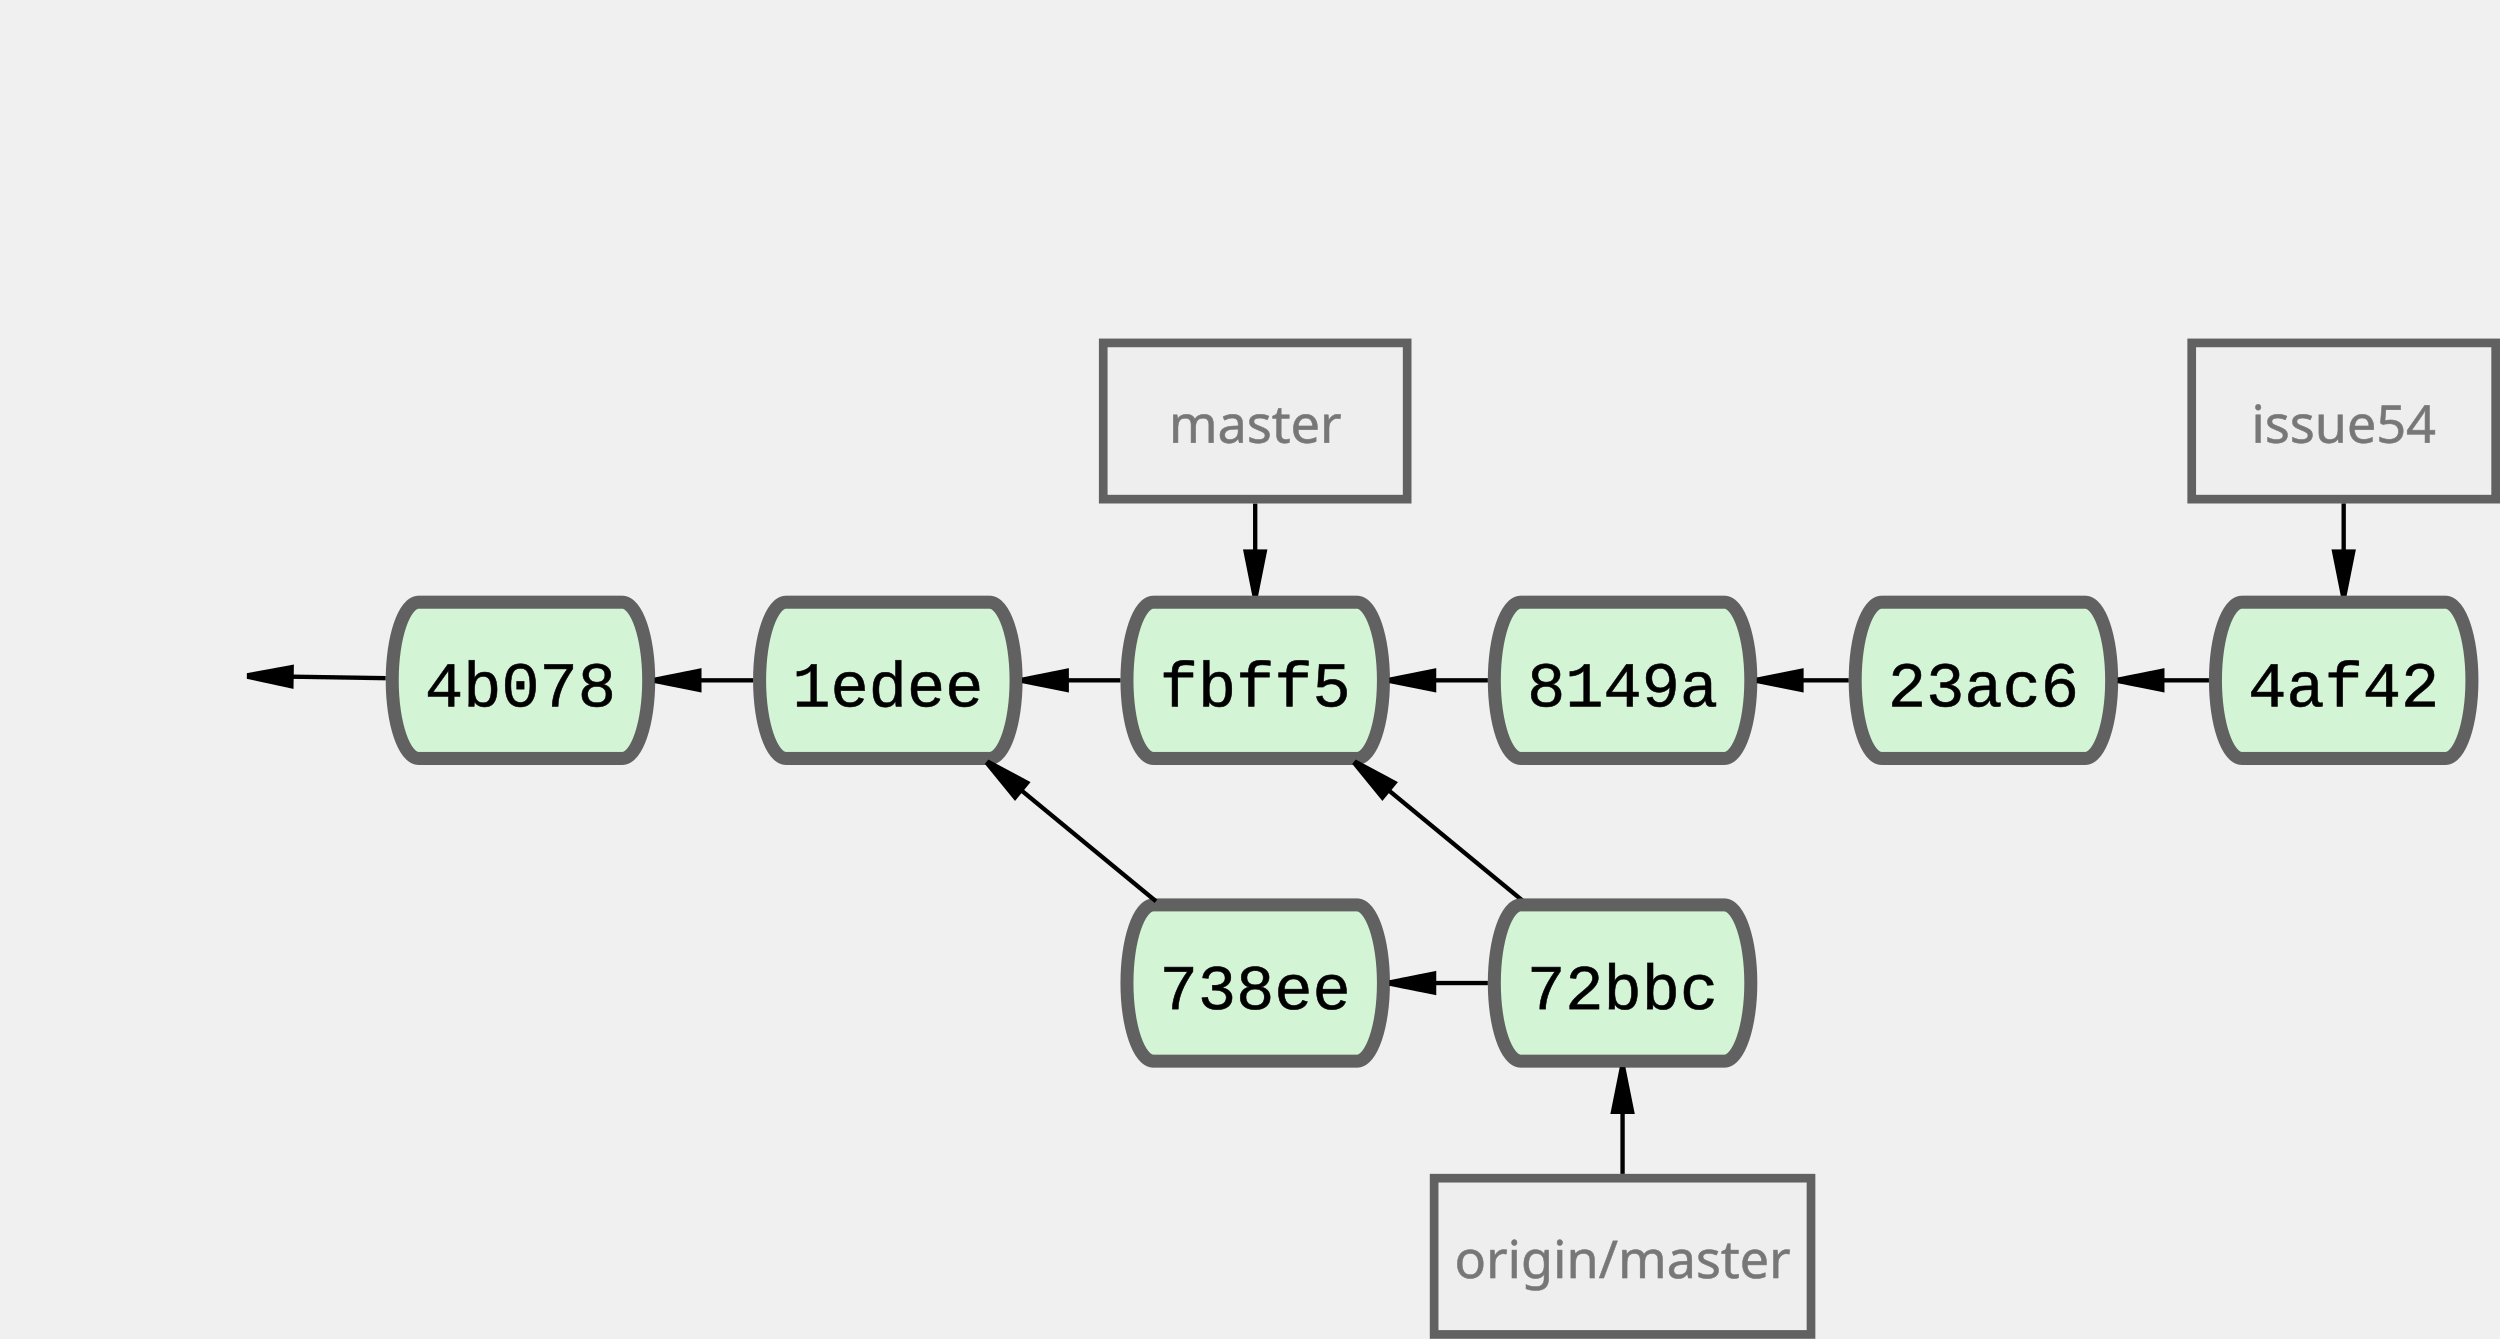
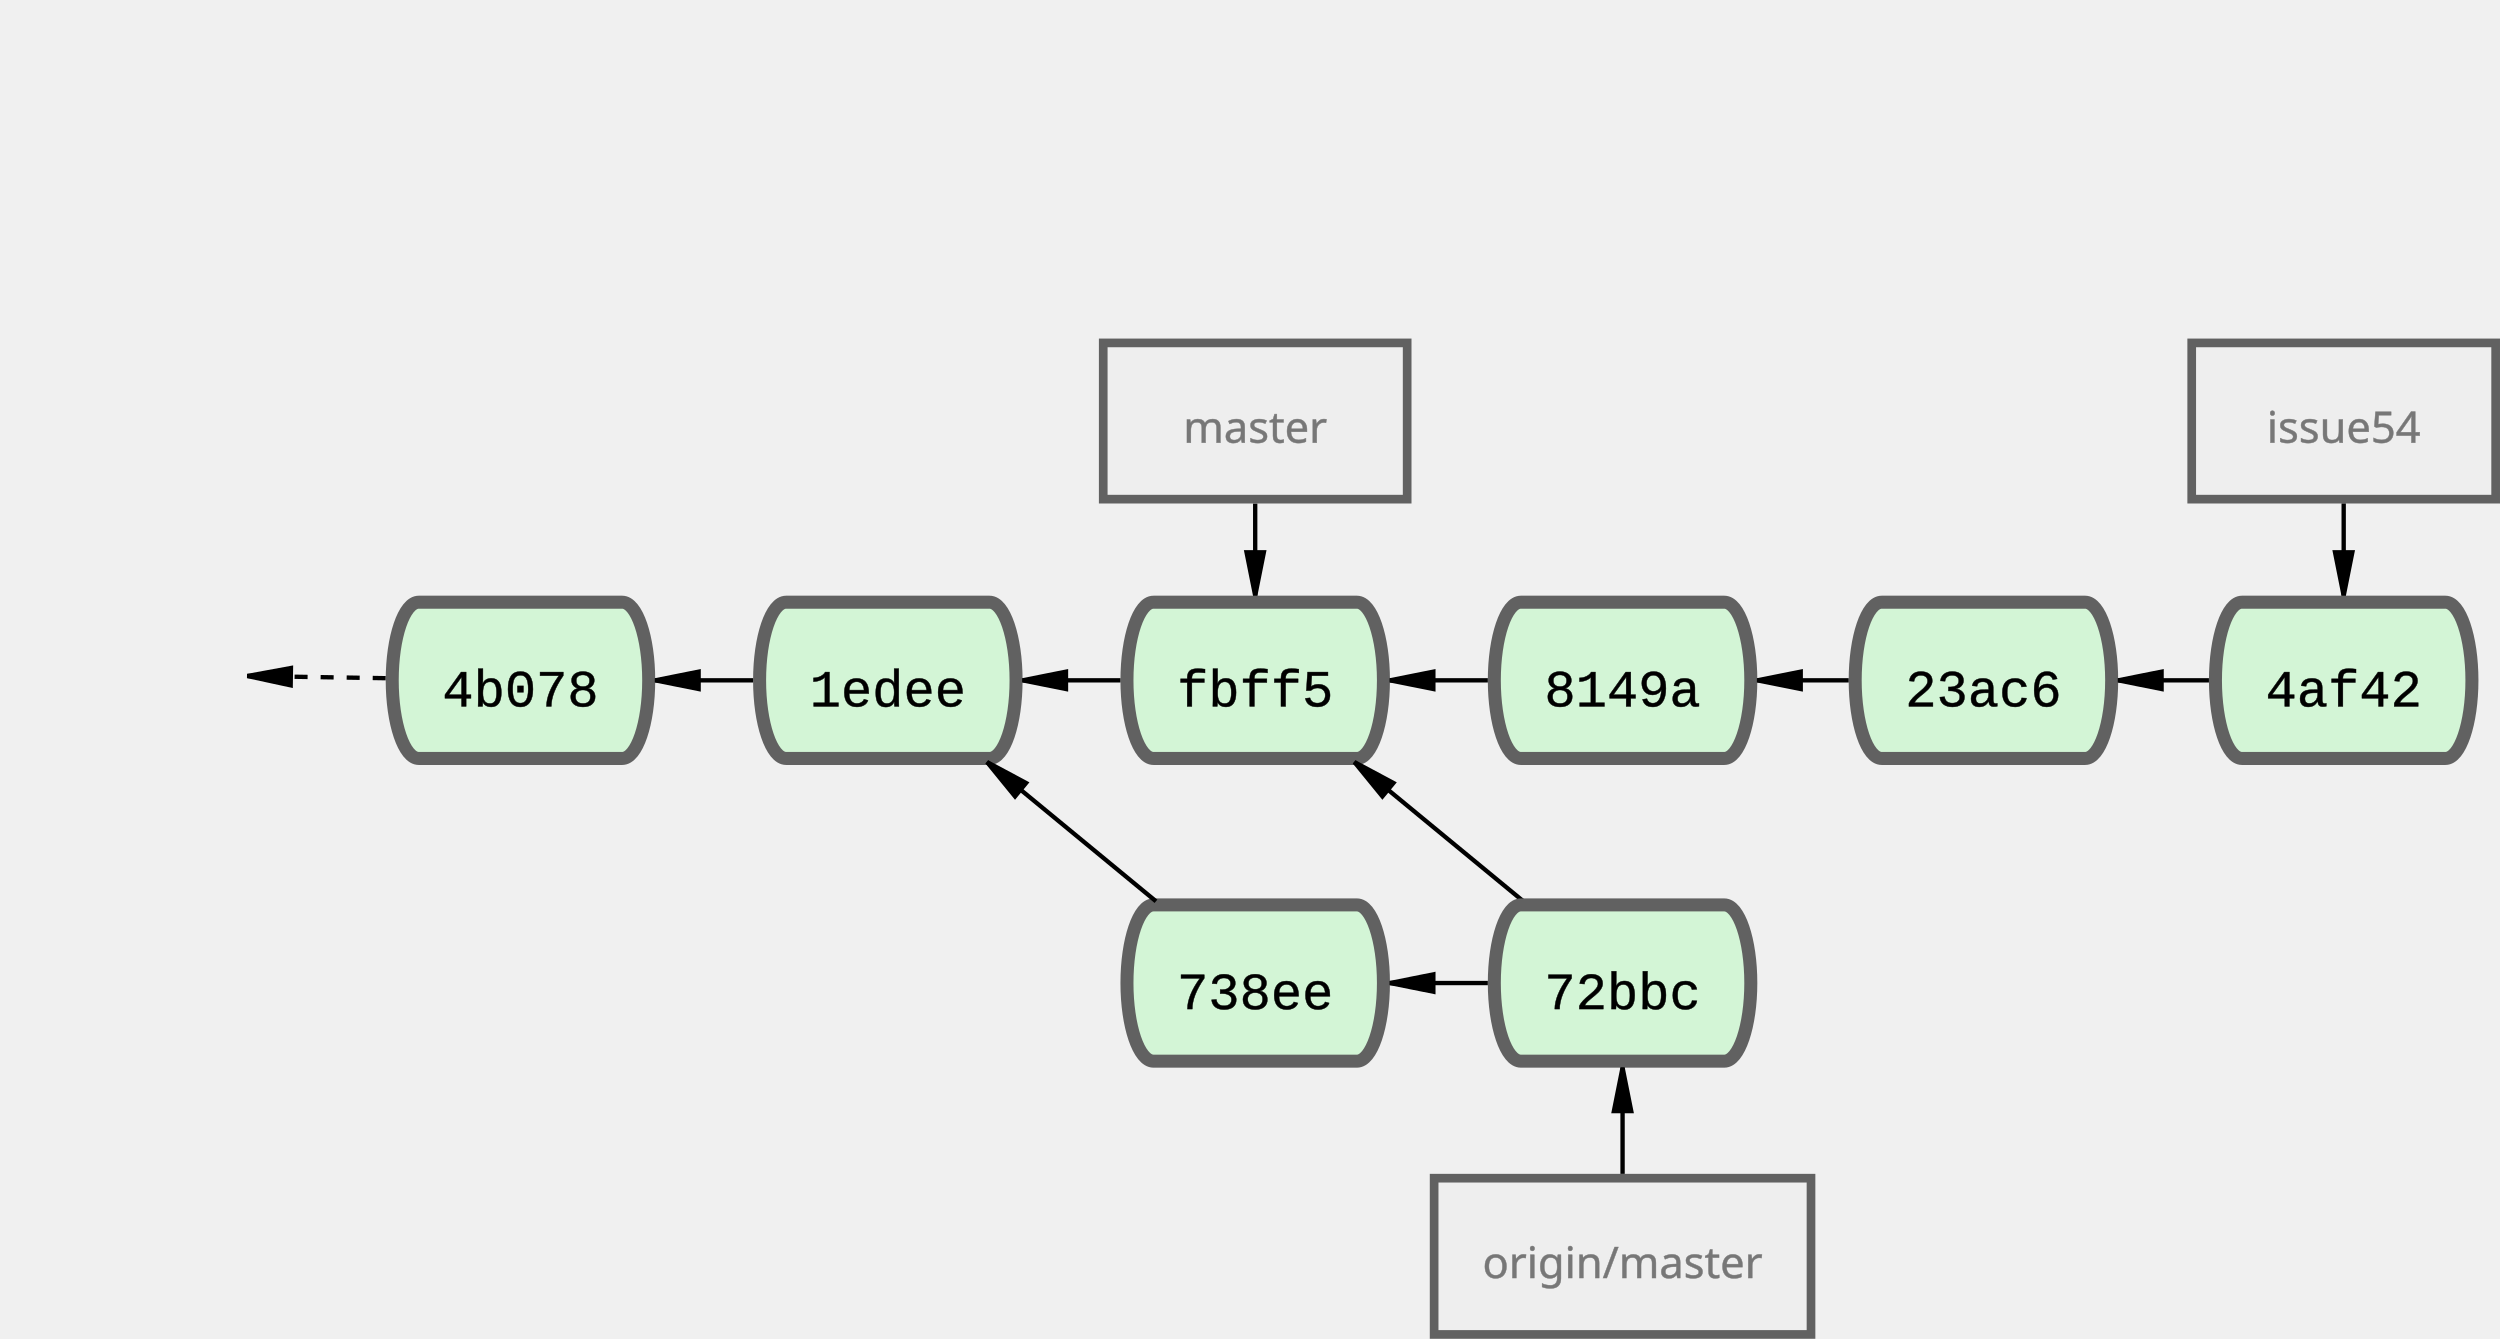
<svg xmlns="http://www.w3.org/2000/svg">
  <defs>
    <marker id="Arrow1Lend" orient="auto" refX="0.0" refY="0.0" style="overflow:visible;">
-       <path d="M -10,0.0 L -10.0,-2.0 L 0.0,0.0 L -10.0,2.0 z " id="path3666" style="fill-rule:evenodd;stroke:#000000;stroke-width:1.0pt;marker-start:none;" />
+       <path d="M -10,0.0 L -10.0,-2.0 L 0.0,0.0 L -10.0,2.0 z " id="path3666" style="fill-rule:evenodd;stroke:#000000;stroke-width:1.0px;marker-start:none;" />
    </marker>
  </defs>
  <g style="stroke:#000000;fill:#fff">
-     <path d="M 289.182,116.0 L 289.182,137.24" id="" style="marker-start:none;stroke:#000000;marker-end:url(#Arrow1Lend);fill:none" />
-     <rect height="36.0" id="" rx="6.116" ry="18.0" style="stroke:#616161;stroke-width:3px;fill:#d3f5d6" width="59.09" x="259.637" y="138.74" />
-     <text id="" style="fill:#000000;stroke:#000000;stroke-width:0.1pt;font-family: Courier New;font-size:12pt" x="259.637" y="139.74">
-       <tspan fill="#000000" font-family="Courier;" font-size="11.0pt" id="" stroke="#000000" text-align="center" text-anchor="middle" x="289.182" y="162.74">
+     <path d="M 289.182,116.0 L 289.182,137.24" id="1353" style="marker-start:none;stroke:#000000;marker-end:url(#Arrow1Lend);fill:none" />
+     <rect height="36.0" id="1342" rx="6.116" ry="18.0" style="stroke:#616161;stroke-width:3px;fill:#d3f5d6" width="59.09" x="259.637" y="138.74" />
+     <text id="1342_text" style="fill:#000000;stroke:#000000;stroke-width:0.1px;font-family: Courier New;font-size:12px" x="259.637" y="138.74">
+       <tspan fill="#000000" font-family="Courier;" font-size="12.0px" id="1342_line1" stroke="#000000" text-align="center" text-anchor="middle" x="289.182" y="162.74">
				fbff5
			</tspan>
    </text>
-     <rect height="36.0" id="" rx="6.116" ry="18.0" style="stroke:#616161;stroke-width:3px;fill:#d3f5d6" width="59.09" x="175.0" y="138.74" />
-     <text id="" style="fill:#000000;stroke:#000000;stroke-width:0.1pt;font-family: Courier New;font-size:12pt" x="175.0" y="139.74">
-       <tspan fill="#000000" font-family="Courier;" font-size="11.0pt" id="" stroke="#000000" text-align="center" text-anchor="middle" x="204.545" y="162.74">
+     <rect height="36.0" id="1344" rx="6.116" ry="18.0" style="stroke:#616161;stroke-width:3px;fill:#d3f5d6" width="59.09" x="175.0" y="138.74" />
+     <text id="1344_text" style="fill:#000000;stroke:#000000;stroke-width:0.1px;font-family: Courier New;font-size:12px" x="175.0" y="138.74">
+       <tspan fill="#000000" font-family="Courier;" font-size="12.0px" id="1344_line1" stroke="#000000" text-align="center" text-anchor="middle" x="204.545" y="162.74">
				1edee
			</tspan>
    </text>
-     <path d="M 258.137,156.74 L 235.59,156.74" id="" style="marker-start:none;stroke:#000000;marker-end:url(#Arrow1Lend);fill:none" />
-     <path d="M 88.866,156.247 L 57.0,155.74" id="" style="marker-start:none;stroke:#000000;marker-end:url(#Arrow1Lend);fill:none" />
-     <rect height="36.0" id="" style="stroke:#616161;stroke-width:2px;fill:#eeeeee" width="70.022" x="504.945" y="79.0" />
-     <text id="" style="fill:#cccccc;stroke:#cccccc;stroke-width:0.1pt;font-family: Luxi Sans;font-size:10pt" x="504.945" y="80.0">
-       <tspan fill="#777777" font-family="LucidaGrande;" font-size="9.0pt" id="" stroke="#777777" text-align="center" text-anchor="middle" x="539.956" y="102.0">
+     <path d="M 258.137,156.74 L 235.59,156.74" id="1347" style="marker-start:none;stroke:#000000;marker-end:url(#Arrow1Lend);fill:none" />
+     <path d="M 88.866,156.247 L 57.0,155.74" id="1349" style="marker-start:none;stroke:#000000;marker-end:url(#Arrow1Lend);stroke-dasharray:3 3;fill:none" />
+     <rect height="36.0" id="1350" style="stroke:#616161;stroke-width:2px;fill:#eeeeee" width="70.022" x="504.945" y="79.0" />
+     <text id="1350_text" style="fill:#cccccc;stroke:#cccccc;stroke-width:0.1px;font-family: Luxi Sans;font-size:10px" x="504.945" y="79.0">
+       <tspan fill="#777777" font-family="LucidaGrande;" font-size="10.0px" id="1350_line1" stroke="#777777" text-align="center" text-anchor="middle" x="539.956" y="102.0">
				issue54
			</tspan>
    </text>
-     <path d="M 539.956,116.0 L 539.956,137.24" id="" style="marker-start:none;stroke:#000000;marker-end:url(#Arrow1Lend);fill:none" />
-     <rect height="36.0" id="" style="stroke:#616161;stroke-width:2px;fill:#eeeeee" width="70.022" x="254.171" y="79.0" />
-     <text id="" style="fill:#cccccc;stroke:#cccccc;stroke-width:0.1pt;font-family: Luxi Sans;font-size:10pt" x="254.171" y="80.0">
-       <tspan fill="#777777" font-family="LucidaGrande;" font-size="9.0pt" id="" stroke="#777777" text-align="center" text-anchor="middle" x="289.182" y="102.0">
+     <path d="M 539.956,116.0 L 539.956,137.24" id="1351" style="marker-start:none;stroke:#000000;marker-end:url(#Arrow1Lend);fill:none" />
+     <rect height="36.0" id="1352" style="stroke:#616161;stroke-width:2px;fill:#eeeeee" width="70.022" x="254.171" y="79.0" />
+     <text id="1352_text" style="fill:#cccccc;stroke:#cccccc;stroke-width:0.1px;font-family: Luxi Sans;font-size:10px" x="254.171" y="79.0">
+       <tspan fill="#777777" font-family="LucidaGrande;" font-size="10.0px" id="1352_line1" stroke="#777777" text-align="center" text-anchor="middle" x="289.182" y="102.0">
				master
			</tspan>
    </text>
-     <rect height="36.0" id="" rx="6.116" ry="18.0" style="stroke:#616161;stroke-width:3px;fill:#d3f5d6" width="59.09" x="90.363" y="138.74" />
-     <text id="" style="fill:#000000;stroke:#000000;stroke-width:0.1pt;font-family: Courier New;font-size:12pt" x="90.363" y="139.74">
-       <tspan fill="#000000" font-family="Courier;" font-size="11.0pt" id="" stroke="#000000" text-align="center" text-anchor="middle" x="119.908" y="162.74">
+     <rect height="36.0" id="1356" rx="6.116" ry="18.0" style="stroke:#616161;stroke-width:3px;fill:#d3f5d6" width="59.09" x="90.363" y="138.74" />
+     <text id="1356_text" style="fill:#000000;stroke:#000000;stroke-width:0.1px;font-family: Courier New;font-size:12px" x="90.363" y="138.74">
+       <tspan fill="#000000" font-family="Courier;" font-size="12.0px" id="1356_line1" stroke="#000000" text-align="center" text-anchor="middle" x="119.908" y="162.74">
				4b078
			</tspan>
    </text>
-     <path d="M 173.5,156.74 L 150.953,156.74" id="" style="marker-start:none;stroke:#000000;marker-end:url(#Arrow1Lend);fill:none" />
-     <rect height="36.0" id="" rx="6.116" ry="18.0" style="stroke:#616161;stroke-width:3px;fill:#d3f5d6" width="59.09" x="344.274" y="138.74" />
-     <text id="" style="fill:#000000;stroke:#000000;stroke-width:0.1pt;font-family: Courier New;font-size:12pt" x="344.274" y="139.74">
-       <tspan fill="#000000" font-family="Courier;" font-size="11.0pt" id="" stroke="#000000" text-align="center" text-anchor="middle" x="373.819" y="162.74">
+     <path d="M 173.5,156.74 L 150.953,156.74" id="1357" style="marker-start:none;stroke:#000000;marker-end:url(#Arrow1Lend);fill:none" />
+     <rect height="36.0" id="1358" rx="6.116" ry="18.0" style="stroke:#616161;stroke-width:3px;fill:#d3f5d6" width="59.09" x="344.274" y="138.74" />
+     <text id="1358_text" style="fill:#000000;stroke:#000000;stroke-width:0.1px;font-family: Courier New;font-size:12px" x="344.274" y="138.74">
+       <tspan fill="#000000" font-family="Courier;" font-size="12.0px" id="1358_line1" stroke="#000000" text-align="center" text-anchor="middle" x="373.819" y="162.74">
				8149a
			</tspan>
    </text>
-     <path d="M 342.774,156.74 L 320.227,156.74" id="" style="marker-start:none;stroke:#000000;marker-end:url(#Arrow1Lend);fill:none" />
-     <rect height="36.0" id="" rx="6.116" ry="18.0" style="stroke:#616161;stroke-width:3px;fill:#d3f5d6" width="59.09" x="427.411" y="138.74" />
-     <text id="" style="fill:#000000;stroke:#000000;stroke-width:0.1pt;font-family: Courier New;font-size:12pt" x="427.411" y="139.74">
-       <tspan fill="#000000" font-family="Courier;" font-size="11.0pt" id="" stroke="#000000" text-align="center" text-anchor="middle" x="456.956" y="162.74">
+     <path d="M 342.774,156.74 L 320.227,156.74" id="1360" style="marker-start:none;stroke:#000000;marker-end:url(#Arrow1Lend);fill:none" />
+     <rect height="36.0" id="1361" rx="6.116" ry="18.0" style="stroke:#616161;stroke-width:3px;fill:#d3f5d6" width="59.09" x="427.411" y="138.74" />
+     <text id="1361_text" style="fill:#000000;stroke:#000000;stroke-width:0.1px;font-family: Courier New;font-size:12px" x="427.411" y="138.74">
+       <tspan fill="#000000" font-family="Courier;" font-size="12.0px" id="1361_line1" stroke="#000000" text-align="center" text-anchor="middle" x="456.956" y="162.74">
				23ac6
			</tspan>
    </text>
-     <path d="M 425.911,156.74 L 404.864,156.74" id="" style="marker-start:none;stroke:#000000;marker-end:url(#Arrow1Lend);fill:none" />
-     <rect height="36.0" id="" rx="6.116" ry="18.0" style="stroke:#616161;stroke-width:3px;fill:#d3f5d6" width="59.09" x="510.411" y="138.74" />
-     <text id="" style="fill:#000000;stroke:#000000;stroke-width:0.1pt;font-family: Courier New;font-size:12pt" x="510.411" y="139.74">
-       <tspan fill="#000000" font-family="Courier;" font-size="11.0pt" id="" stroke="#000000" text-align="center" text-anchor="middle" x="539.956" y="162.74">
+     <path d="M 425.911,156.74 L 404.864,156.74" id="1362" style="marker-start:none;stroke:#000000;marker-end:url(#Arrow1Lend);fill:none" />
+     <rect height="36.0" id="1363" rx="6.116" ry="18.0" style="stroke:#616161;stroke-width:3px;fill:#d3f5d6" width="59.09" x="510.411" y="138.74" />
+     <text id="1363_text" style="fill:#000000;stroke:#000000;stroke-width:0.1px;font-family: Courier New;font-size:12px" x="510.411" y="138.74">
+       <tspan fill="#000000" font-family="Courier;" font-size="12.0px" id="1363_line1" stroke="#000000" text-align="center" text-anchor="middle" x="539.956" y="162.74">
				4af42
			</tspan>
    </text>
-     <path d="M 508.911,156.74 L 488.001,156.74" id="" style="marker-start:none;stroke:#000000;marker-end:url(#Arrow1Lend);fill:none" />
-     <rect height="36.0" id="" style="stroke:#616161;stroke-width:2px;fill:#eeeeee" width="86.829" x="330.405" y="271.44" />
-     <text id="" style="fill:#cccccc;stroke:#cccccc;stroke-width:0.1pt;font-family: Luxi Sans;font-size:10pt" x="330.405" y="272.44">
-       <tspan fill="#777777" font-family="LucidaGrande;" font-size="9.0pt" id="" stroke="#777777" text-align="center" text-anchor="middle" x="373.82" y="294.44">
+     <path d="M 508.911,156.74 L 488.001,156.74" id="1364" style="marker-start:none;stroke:#000000;marker-end:url(#Arrow1Lend);fill:none" />
+     <rect height="36.0" id="1365" style="stroke:#616161;stroke-width:2px;fill:#eeeeee" width="86.829" x="330.405" y="271.44" />
+     <text id="1365_text" style="fill:#cccccc;stroke:#cccccc;stroke-width:0.1px;font-family: Luxi Sans;font-size:10px" x="330.405" y="271.44">
+       <tspan fill="#777777" font-family="LucidaGrande;" font-size="10.0px" id="1365_line1" stroke="#777777" text-align="center" text-anchor="middle" x="373.82" y="294.44">
				origin/master
			</tspan>
    </text>
-     <path d="M 350.96,207.644 L 312.041,175.576" id="" style="marker-start:none;stroke:#000000;marker-end:url(#Arrow1Lend);fill:none" />
-     <rect height="36.0" id="" rx="6.116" ry="18.0" style="stroke:#616161;stroke-width:3px;fill:#d3f5d6" width="59.09" x="259.637" y="208.48" />
-     <text id="" style="fill:#000000;stroke:#000000;stroke-width:0.1pt;font-family: Courier New;font-size:12pt" x="259.637" y="209.48">
-       <tspan fill="#000000" font-family="Courier;" font-size="11.0pt" id="" stroke="#000000" text-align="center" text-anchor="middle" x="289.182" y="232.48">
+     <path d="M 350.96,207.644 L 312.041,175.576" id="1368" style="marker-start:none;stroke:#000000;marker-end:url(#Arrow1Lend);fill:none" />
+     <rect height="36.0" id="1343" rx="6.116" ry="18.0" style="stroke:#616161;stroke-width:3px;fill:#d3f5d6" width="59.09" x="259.637" y="208.48" />
+     <text id="1343_text" style="fill:#000000;stroke:#000000;stroke-width:0.1px;font-family: Courier New;font-size:12px" x="259.637" y="208.48">
+       <tspan fill="#000000" font-family="Courier;" font-size="12.0px" id="1343_line1" stroke="#000000" text-align="center" text-anchor="middle" x="289.182" y="232.48">
				738ee
			</tspan>
    </text>
-     <rect height="36.0" id="" rx="6.116" ry="18.0" style="stroke:#616161;stroke-width:3px;fill:#d3f5d6" width="59.09" x="344.274" y="208.48" />
-     <text id="" style="fill:#000000;stroke:#000000;stroke-width:0.1pt;font-family: Courier New;font-size:12pt" x="344.274" y="209.48">
-       <tspan fill="#000000" font-family="Courier;" font-size="11.0pt" id="" stroke="#000000" text-align="center" text-anchor="middle" x="373.819" y="232.48">
+     <rect height="36.0" id="1371" rx="6.116" ry="18.0" style="stroke:#616161;stroke-width:3px;fill:#d3f5d6" width="59.09" x="344.274" y="208.48" />
+     <text id="1371_text" style="fill:#000000;stroke:#000000;stroke-width:0.1px;font-family: Courier New;font-size:12px" x="344.274" y="208.48">
+       <tspan fill="#000000" font-family="Courier;" font-size="12.0px" id="1371_line1" stroke="#000000" text-align="center" text-anchor="middle" x="373.819" y="232.48">
				72bbc
			</tspan>
    </text>
-     <path d="M 342.774,226.48 L 320.227,226.48" id="" style="marker-start:none;stroke:#000000;marker-end:url(#Arrow1Lend);fill:none" />
-     <path d="M 266.323,207.644 L 227.404,175.576" id="" style="marker-start:none;stroke:#000000;marker-end:url(#Arrow1Lend);fill:none" />
-     <path d="M 373.819,270.44 L 373.819,245.98" id="" style="marker-start:none;stroke:#000000;marker-end:url(#Arrow1Lend);fill:none" />
+     <path d="M 342.774,226.48 L 320.227,226.48" id="1372" style="marker-start:none;stroke:#000000;marker-end:url(#Arrow1Lend);fill:none" />
+     <path d="M 266.323,207.644 L 227.404,175.576" id="1373" style="marker-start:none;stroke:#000000;marker-end:url(#Arrow1Lend);fill:none" />
+     <path d="M 373.819,270.44 L 373.819,245.98" id="1374" style="marker-start:none;stroke:#000000;marker-end:url(#Arrow1Lend);fill:none" />
  </g>
</svg>
